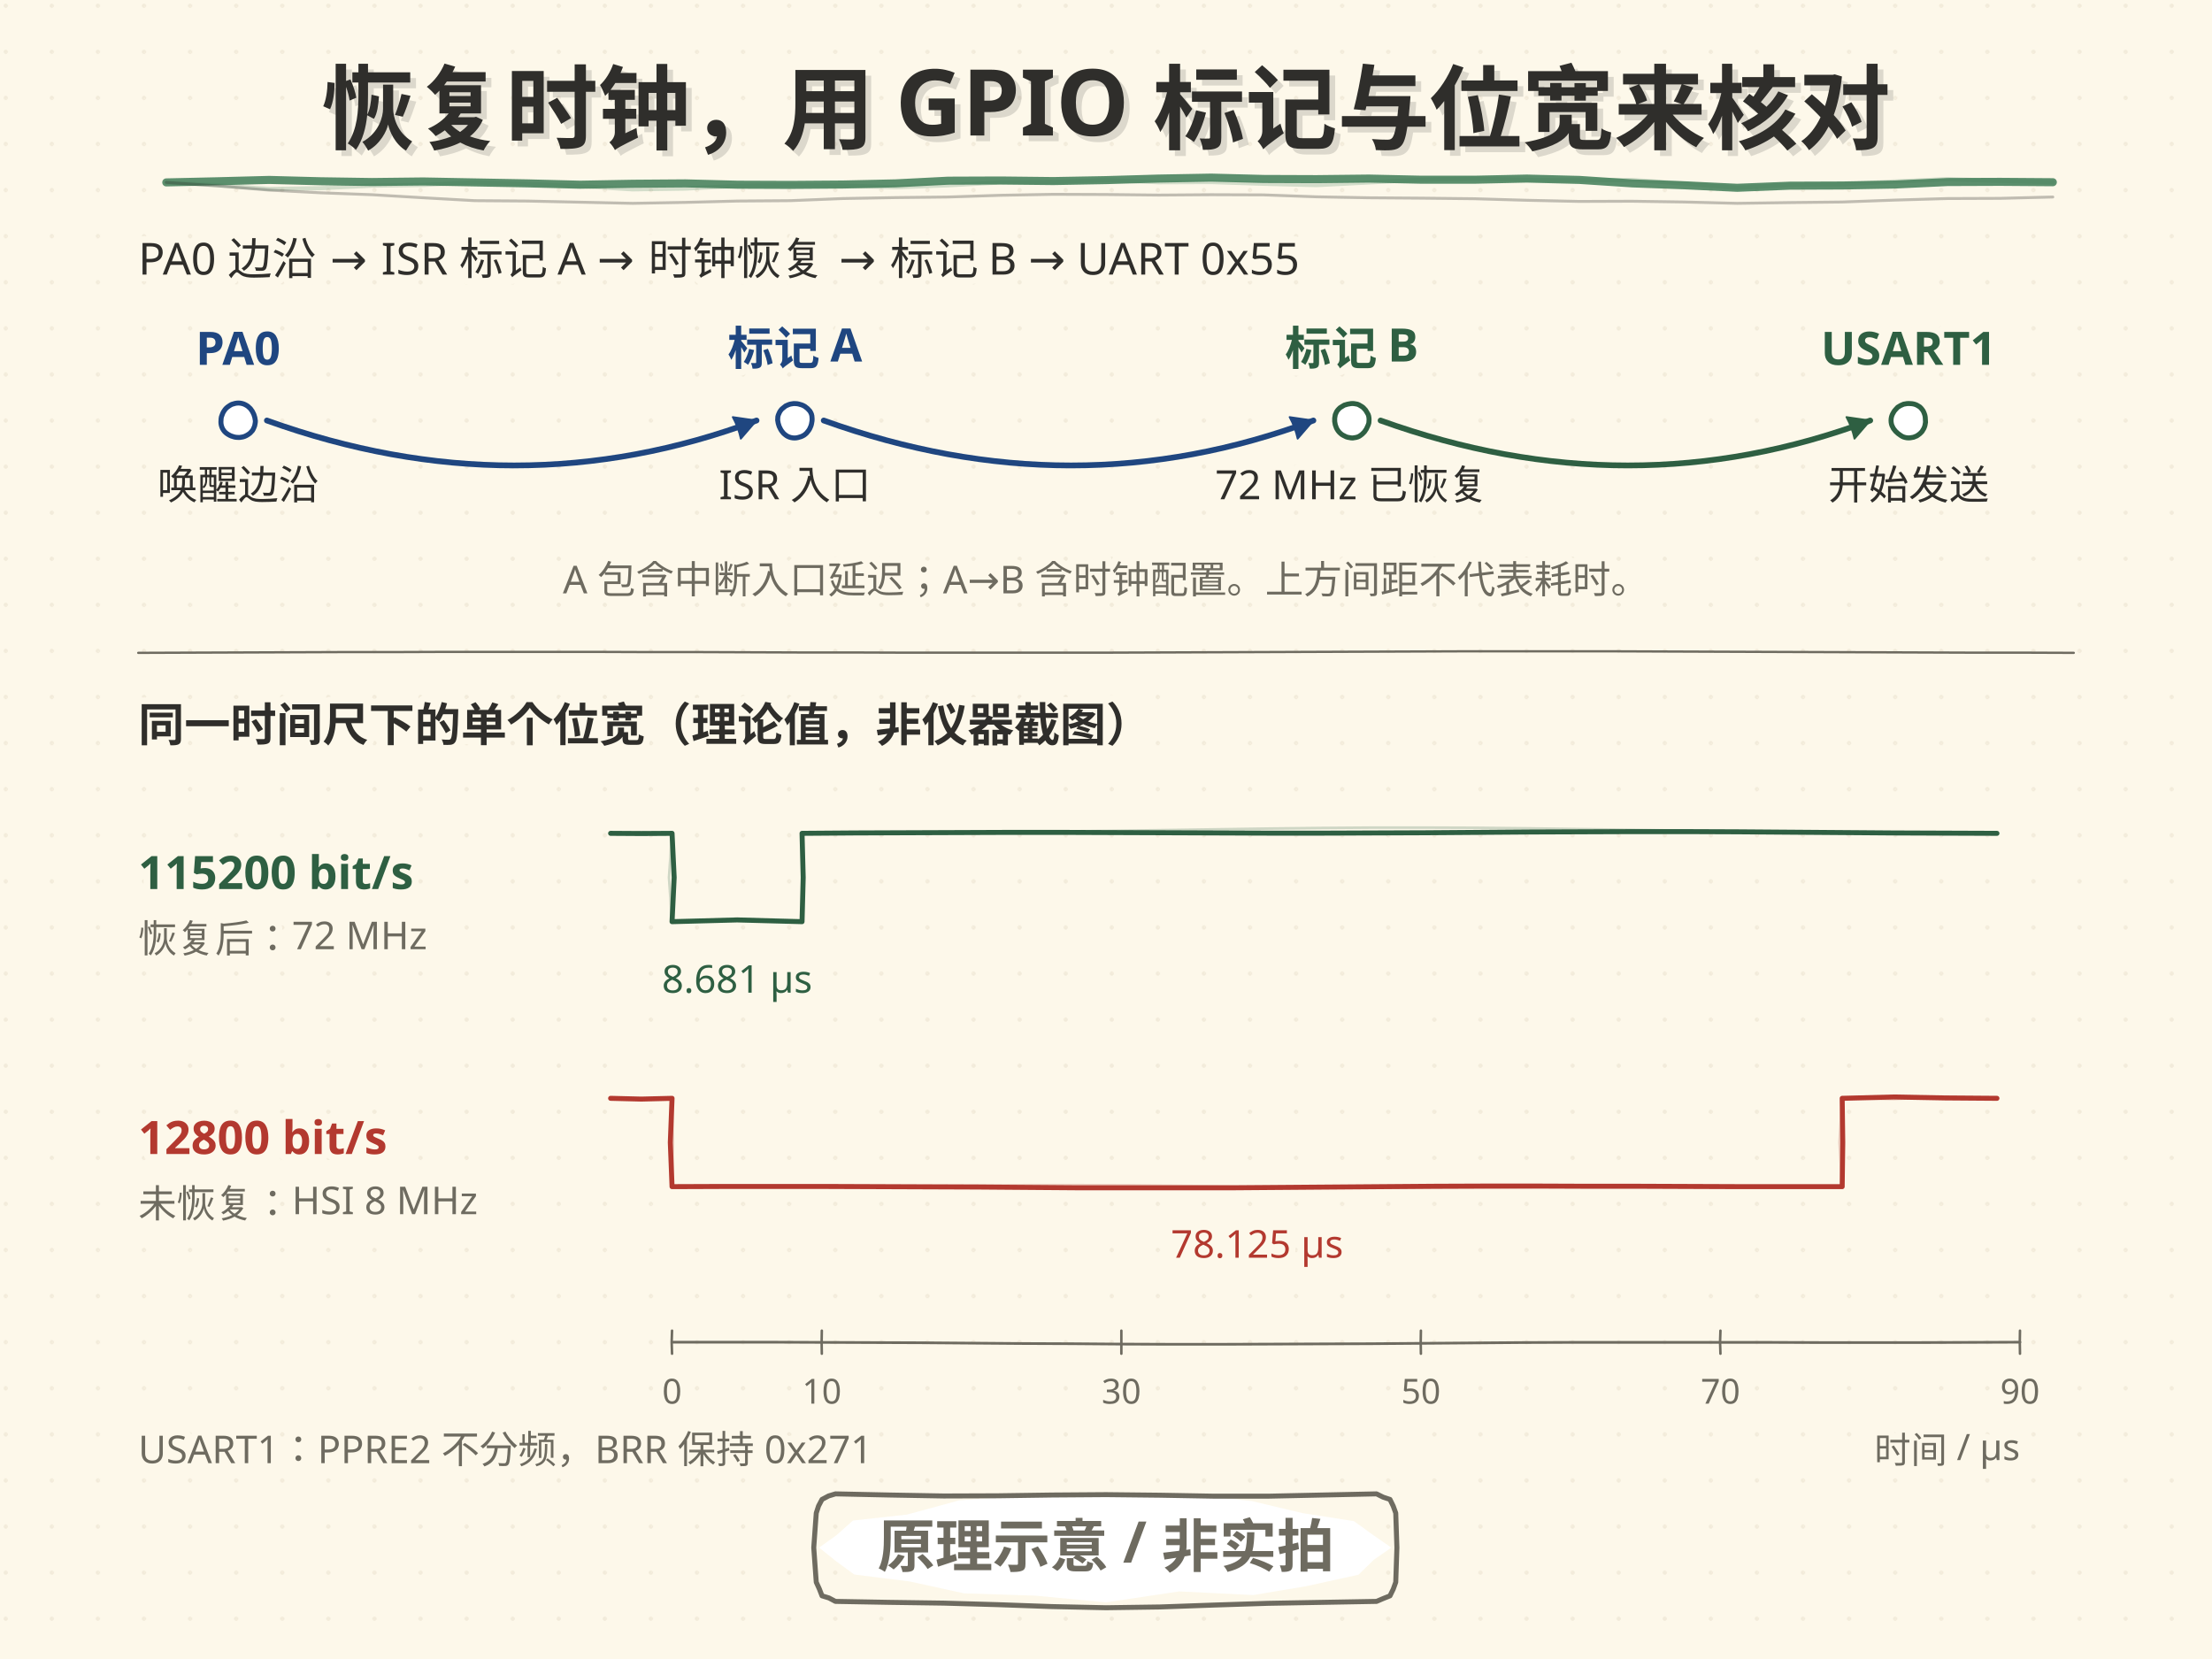
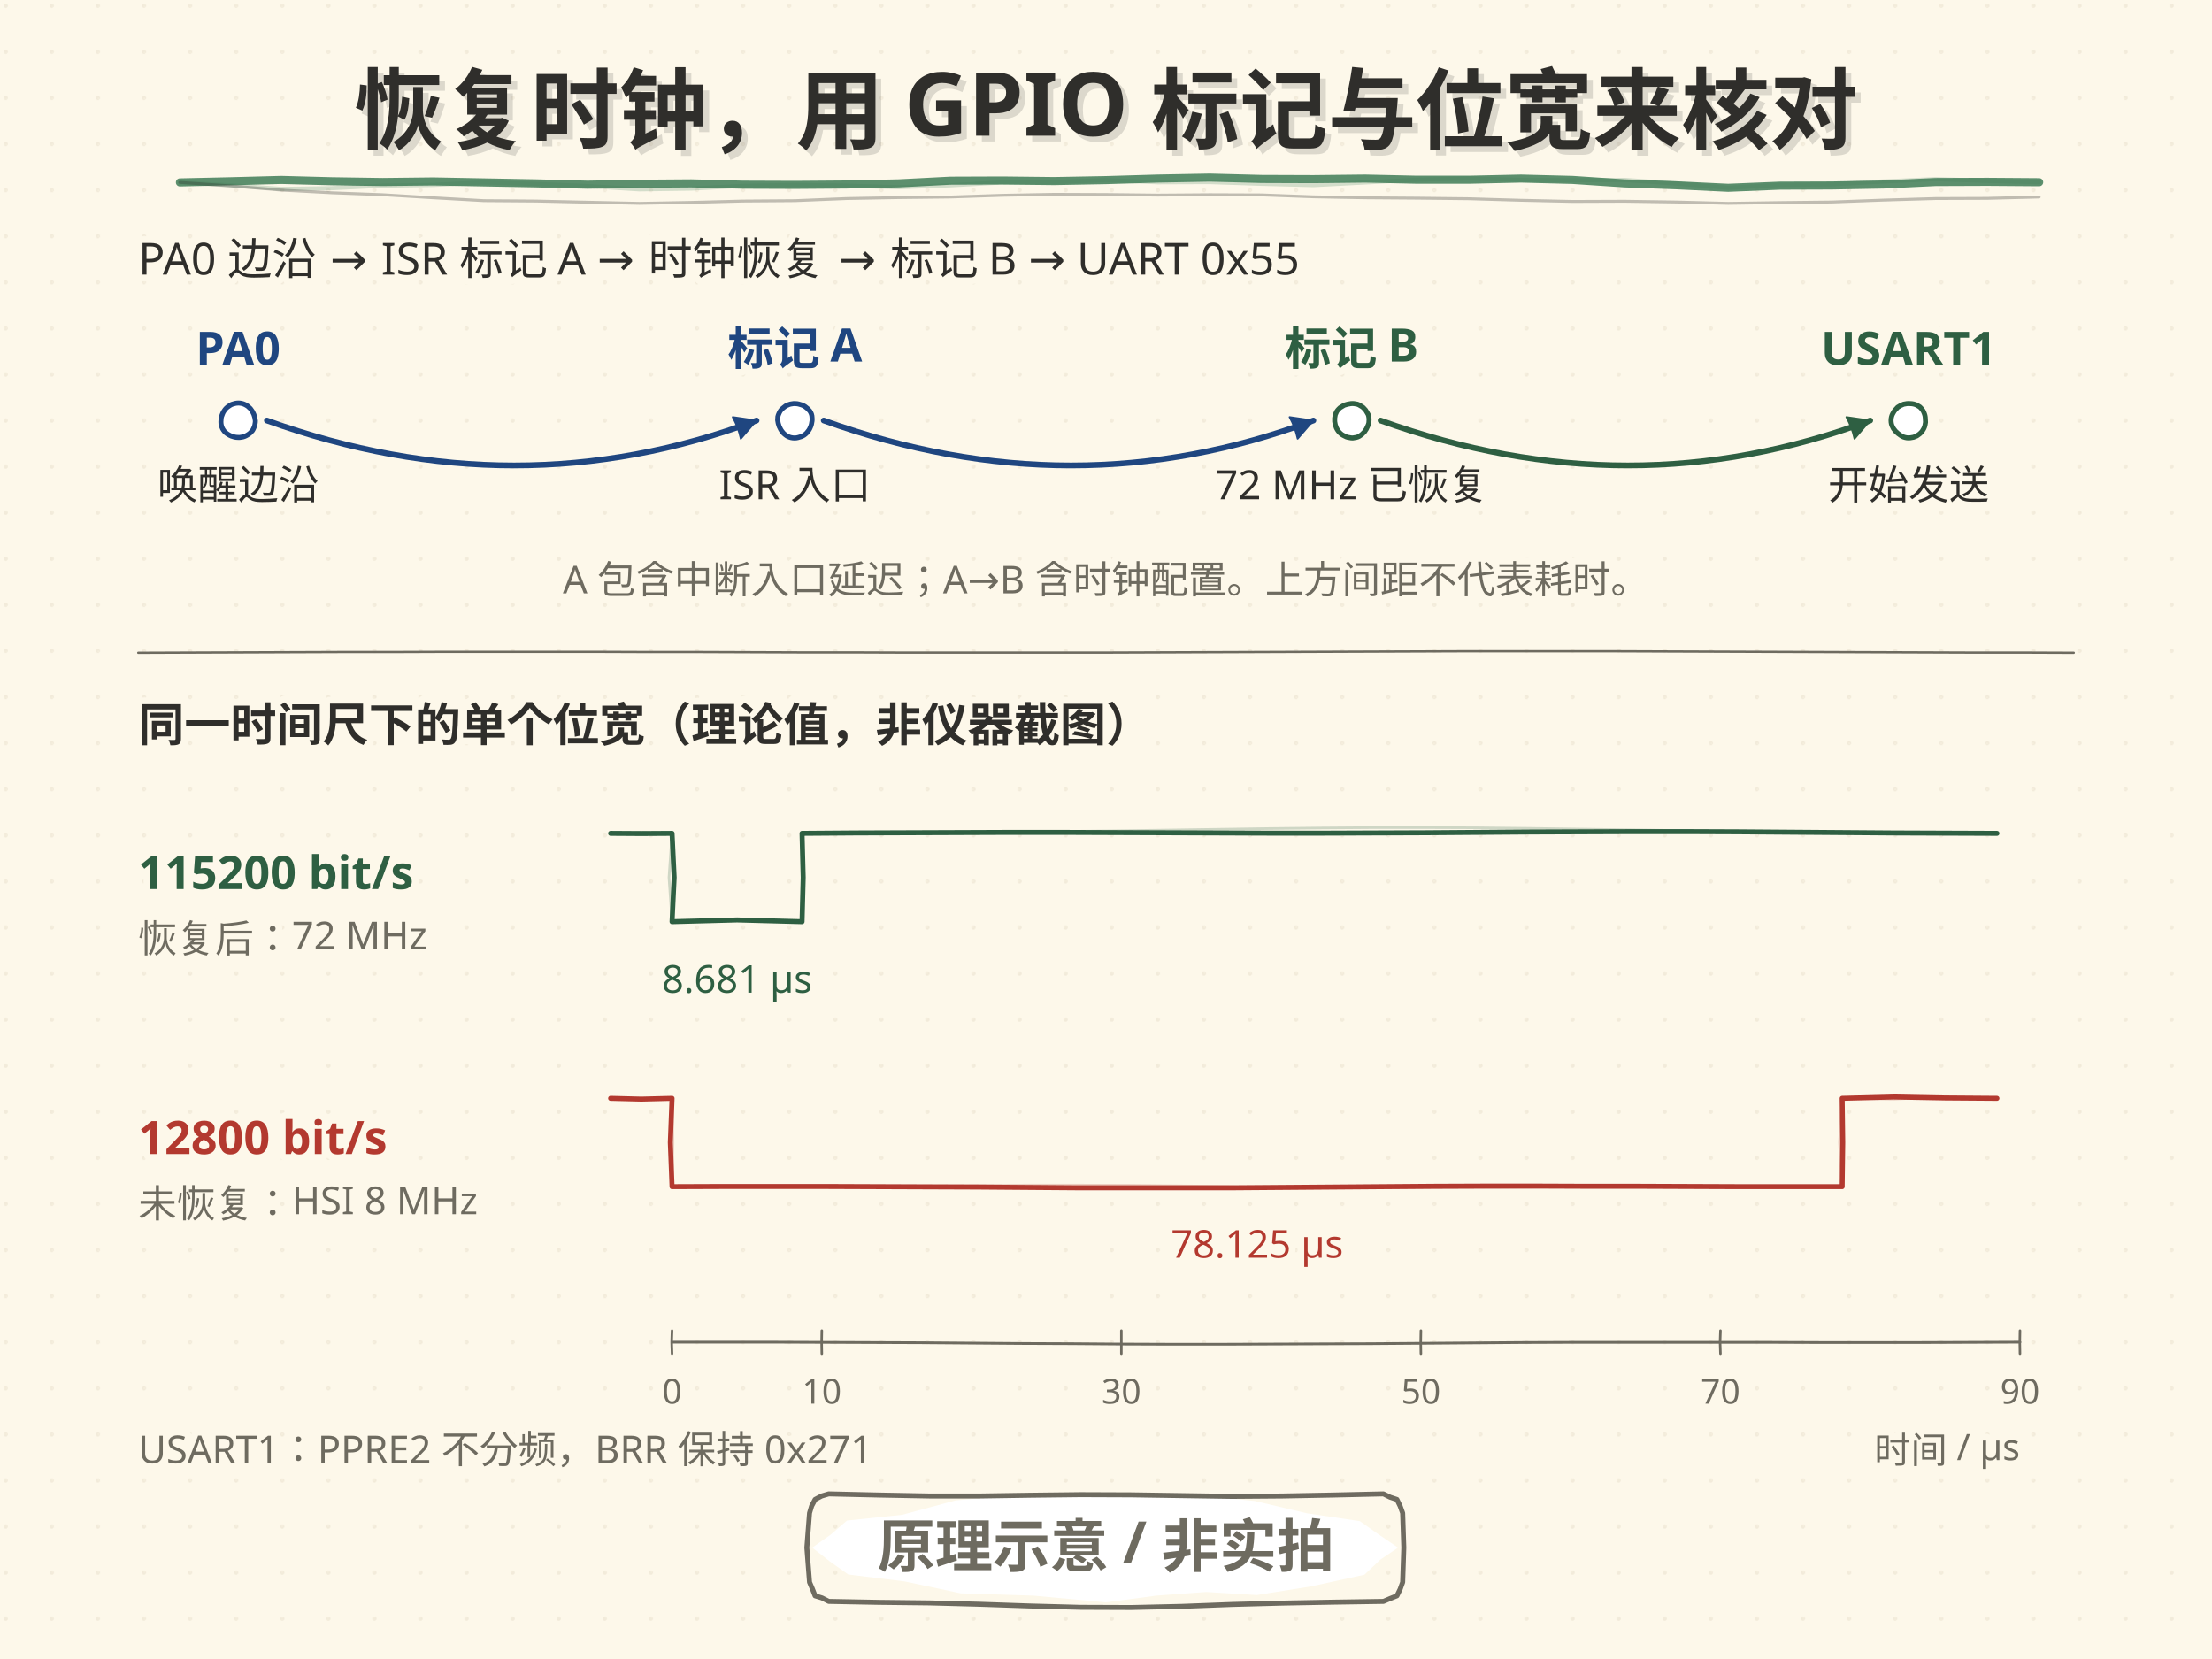
<svg xmlns="http://www.w3.org/2000/svg" width="1152" height="864" viewBox="0 0 1152 864">
  <style>text{dominant-baseline:alphabetic} .t-halo{paint-order:stroke;stroke:#FDF8EA;stroke-width:7px; stroke-linejoin:round}</style>
  <defs>
    <pattern id="dotgrid" width="24" height="24" patternUnits="userSpaceOnUse">
      <circle cx="3" cy="3" r="1.1" fill="#DED4BE" />
    </pattern>
  </defs>
  <rect width="1152" height="864" fill="#FDF8EA" />
  <rect width="1152" height="864" fill="url(#dotgrid)" opacity="0.36" />
  <text x="72" y="143" font-family="'Segoe Print','STKaiti','KaiTi','Microsoft YaHei','PingFang SC',sans-serif" font-size="23" fill="#2F2E2B" class="t-halo">PA0 边沿 → ISR 标记 A → 时钟恢复 → 标记 B → UART 0x55</text>
  <path d="M130.3 225.5 Q129.6 226.1 128.9 226.5 Q128.1 227.0 127.3 227.3 Q126.5 227.6 125.6 227.7 Q124.7 227.9 123.9 227.8 Q123.0 227.8 122.1 227.6 Q121.3 227.4 120.5 227.1 Q119.7 226.8 118.9 226.3 Q118.2 225.9 117.5 225.3 Q116.8 224.7 116.3 223.9 Q115.8 223.2 115.5 222.3 Q115.2 221.5 115.1 220.6 Q115.0 219.7 115.1 218.9 Q115.1 218.0 115.3 217.1 Q115.6 216.3 115.9 215.5 Q116.2 214.7 116.7 214.0 Q117.2 213.2 117.8 212.6 Q118.4 212.0 119.2 211.5 Q119.9 211.0 120.7 210.6 Q121.5 210.3 122.4 210.1 Q123.3 209.9 124.2 209.9 Q125.0 209.9 125.9 210.1 Q126.8 210.3 127.6 210.7 Q128.4 211.1 129.1 211.6 Q129.8 212.2 130.4 212.8 Q130.9 213.5 131.4 214.2 Q131.8 215.0 132.2 215.8 Q132.5 216.6 132.7 217.4 Q132.9 218.3 133.0 219.2 Q133.0 220.0 132.8 220.9 Q132.7 221.8 132.3 222.6 Q132.0 223.4 131.5 224.2 Q130.9 224.9 130.3 225.5 Z" fill="#FFFFFF" stroke="#1F4680" stroke-width="2.6" stroke-linecap="round" stroke-linejoin="round" />
  <text x="124" y="190" font-family="'Segoe Print','STKaiti','KaiTi','Microsoft YaHei','PingFang SC',sans-serif" font-size="24" font-weight="bold" text-anchor="middle" fill="#1F4680" class="t-halo">PA0</text>
  <text x="124" y="260" font-family="'Segoe Print','STKaiti','KaiTi','Microsoft YaHei','PingFang SC',sans-serif" font-size="21" text-anchor="middle" fill="#2F2E2B" class="t-halo">唤醒边沿</text>
  <path d="M139.0 219.0 Q269.0 265.8 394.0 219.0" fill="none" stroke="#1F4680" stroke-width="3.0" stroke-linecap="round" />
  <path d="M385.8 228.5 L394.0 219.0 L381.6 217.2 Q384.5 222.5 385.8 228.5 Z" fill="#1F4680" stroke="#1F4680" stroke-width="0.9" stroke-linejoin="round" />
  <path d="M421.2 224.1 Q420.7 224.8 420.1 225.5 Q419.5 226.1 418.8 226.6 Q418.0 227.1 417.2 227.4 Q416.4 227.7 415.5 227.9 Q414.7 228.1 413.8 228.1 Q412.9 228.1 412.0 227.9 Q411.1 227.7 410.3 227.3 Q409.5 226.9 408.8 226.3 Q408.1 225.8 407.6 225.1 Q407.0 224.4 406.6 223.7 Q406.2 222.9 405.8 222.1 Q405.5 221.3 405.3 220.5 Q405.1 219.6 405.0 218.8 Q405.0 217.9 405.1 217.0 Q405.3 216.1 405.7 215.3 Q406.0 214.5 406.6 213.7 Q407.1 213.0 407.8 212.5 Q408.5 211.9 409.2 211.4 Q410.0 211.0 410.8 210.7 Q411.6 210.4 412.5 210.3 Q413.4 210.1 414.2 210.2 Q415.1 210.2 415.9 210.4 Q416.8 210.6 417.6 210.9 Q418.4 211.2 419.2 211.7 Q419.9 212.2 420.6 212.8 Q421.2 213.4 421.8 214.1 Q422.3 214.9 422.6 215.7 Q422.9 216.6 422.9 217.5 Q423.0 218.4 422.9 219.2 Q422.8 220.1 422.6 220.9 Q422.4 221.8 422.0 222.6 Q421.7 223.4 421.2 224.1 Z" fill="#FFFFFF" stroke="#1F4680" stroke-width="2.6" stroke-linecap="round" stroke-linejoin="round" />
  <text x="414" y="190" font-family="'Segoe Print','STKaiti','KaiTi','Microsoft YaHei','PingFang SC',sans-serif" font-size="24" font-weight="bold" text-anchor="middle" fill="#1F4680" class="t-halo">标记 A</text>
  <text x="414" y="260" font-family="'Segoe Print','STKaiti','KaiTi','Microsoft YaHei','PingFang SC',sans-serif" font-size="21" text-anchor="middle" fill="#2F2E2B" class="t-halo">ISR 入口</text>
  <path d="M429.0 219.0 Q559.0 265.8 684.0 219.0" fill="none" stroke="#1F4680" stroke-width="3.0" stroke-linecap="round" />
  <path d="M675.8 228.5 L684.0 219.0 L671.6 217.2 Q674.5 222.5 675.8 228.5 Z" fill="#1F4680" stroke="#1F4680" stroke-width="0.9" stroke-linejoin="round" />
  <path d="M710.6 224.9 Q710.0 225.5 709.4 226.1 Q708.7 226.7 707.9 227.2 Q707.2 227.6 706.3 227.8 Q705.4 228.0 704.5 228.1 Q703.6 228.1 702.8 227.9 Q701.9 227.8 701.1 227.5 Q700.2 227.1 699.5 226.7 Q698.7 226.3 698.1 225.7 Q697.4 225.1 696.9 224.4 Q696.4 223.7 696.0 222.9 Q695.7 222.1 695.4 221.2 Q695.2 220.4 695.1 219.5 Q695.1 218.6 695.1 217.8 Q695.2 216.9 695.4 216.0 Q695.7 215.2 696.1 214.4 Q696.6 213.6 697.2 213.0 Q697.8 212.3 698.6 211.9 Q699.3 211.4 700.1 211.0 Q700.9 210.7 701.8 210.5 Q702.6 210.3 703.5 210.2 Q704.4 210.1 705.2 210.2 Q706.1 210.3 706.9 210.5 Q707.8 210.8 708.5 211.3 Q709.3 211.7 710.0 212.3 Q710.6 212.9 711.2 213.6 Q711.7 214.3 712.1 215.1 Q712.6 215.8 712.8 216.7 Q713.0 217.6 713.0 218.5 Q713.0 219.4 712.9 220.2 Q712.7 221.1 712.3 221.9 Q712.0 222.7 711.6 223.4 Q711.1 224.2 710.6 224.9 Z" fill="#FFFFFF" stroke="#2E5F42" stroke-width="2.6" stroke-linecap="round" stroke-linejoin="round" />
  <text x="704" y="190" font-family="'Segoe Print','STKaiti','KaiTi','Microsoft YaHei','PingFang SC',sans-serif" font-size="24" font-weight="bold" text-anchor="middle" fill="#2E5F42" class="t-halo">标记 B</text>
  <text x="704" y="260" font-family="'Segoe Print','STKaiti','KaiTi','Microsoft YaHei','PingFang SC',sans-serif" font-size="21" text-anchor="middle" fill="#2F2E2B" class="t-halo">72 MHz 已恢复</text>
  <path d="M719.0 219.0 Q849.0 265.8 974.0 219.0" fill="none" stroke="#2E5F42" stroke-width="3.0" stroke-linecap="round" />
  <path d="M965.8 228.5 L974.0 219.0 L961.6 217.2 Q964.5 222.5 965.8 228.5 Z" fill="#2E5F42" stroke="#2E5F42" stroke-width="0.9" stroke-linejoin="round" />
  <path d="M1001.9 223.2 Q1001.5 224.0 1001.0 224.7 Q1000.4 225.4 999.7 226.0 Q999.0 226.5 998.3 227.0 Q997.5 227.4 996.6 227.7 Q995.8 227.9 994.9 228.0 Q994.0 228.1 993.1 228.0 Q992.3 227.9 991.4 227.6 Q990.6 227.3 989.9 226.8 Q989.1 226.3 988.5 225.8 Q987.8 225.2 987.2 224.6 Q986.6 223.9 986.1 223.2 Q985.7 222.5 985.3 221.6 Q985.0 220.8 984.9 219.9 Q984.8 219.0 984.9 218.1 Q985.0 217.2 985.3 216.4 Q985.6 215.6 986.1 214.8 Q986.5 214.0 987.1 213.4 Q987.7 212.7 988.3 212.1 Q989.0 211.6 989.8 211.2 Q990.6 210.8 991.4 210.5 Q992.2 210.3 993.1 210.2 Q994.0 210.1 994.9 210.2 Q995.7 210.2 996.6 210.4 Q997.5 210.6 998.3 211.0 Q999.1 211.4 999.8 211.9 Q1000.5 212.5 1001.0 213.2 Q1001.6 213.9 1001.9 214.7 Q1002.3 215.6 1002.5 216.4 Q1002.7 217.3 1002.7 218.1 Q1002.8 219.0 1002.8 219.9 Q1002.7 220.7 1002.5 221.6 Q1002.3 222.4 1001.9 223.2 Z" fill="#FFFFFF" stroke="#2E5F42" stroke-width="2.6" stroke-linecap="round" stroke-linejoin="round" />
  <text x="994" y="190" font-family="'Segoe Print','STKaiti','KaiTi','Microsoft YaHei','PingFang SC',sans-serif" font-size="24" font-weight="bold" text-anchor="middle" fill="#2E5F42" class="t-halo">USART1</text>
  <text x="994" y="260" font-family="'Segoe Print','STKaiti','KaiTi','Microsoft YaHei','PingFang SC',sans-serif" font-size="21" text-anchor="middle" fill="#2F2E2B" class="t-halo">开始发送</text>
  <text x="576" y="309" font-family="'Segoe Print','STKaiti','KaiTi','Microsoft YaHei','PingFang SC',sans-serif" font-size="20" text-anchor="middle" fill="#6E6B60" class="t-halo">A 包含中断入口延迟；A→B 含时钟配置。上方间距不代表耗时。</text>
  <path d="M72.0 340.0 L98.5 339.9 L125.1 339.8 L151.6 339.7 L178.1 339.6 L204.6 339.6 L231.2 339.5 L257.7 339.5 L284.2 339.5 L310.7 339.5 L337.3 339.6 L363.8 339.6 L390.3 339.7 L416.8 339.8 L443.4 339.8 L469.9 339.9 L496.4 339.9 L522.9 339.9 L549.5 339.9 L576.0 339.9 L602.5 339.8 L629.1 339.7 L655.6 339.6 L682.1 339.5 L708.6 339.4 L735.2 339.3 L761.7 339.2 L788.2 339.2 L814.7 339.2 L841.3 339.2 L867.8 339.3 L894.3 339.4 L920.8 339.5 L947.4 339.6 L973.9 339.7 L1000.4 339.8 L1026.9 339.9 L1053.5 339.9 L1080.0 340.0" fill="none" stroke="#6E6B60" stroke-width="1.2" stroke-linecap="round" stroke-linejoin="round" opacity="1.0" />
  <text x="72" y="386" font-family="'Segoe Print','STKaiti','KaiTi','Microsoft YaHei','PingFang SC',sans-serif" font-size="24" font-weight="bold" fill="#2F2E2B" class="t-halo">同一时间尺下的单个位宽（理论值，非仪器截图）</text>
  <text x="72" y="463" font-family="'Segoe Print','STKaiti','KaiTi','Microsoft YaHei','PingFang SC',sans-serif" font-size="24" font-weight="bold" fill="#2E5F42" class="t-halo">115200 bit/s</text>
  <text x="72" y="496" font-family="'Segoe Print','STKaiti','KaiTi','Microsoft YaHei','PingFang SC',sans-serif" font-size="20" fill="#6E6B60" class="t-halo">恢复后：72 MHz</text>
  <path d="M318.0 434.0 L334.0 434.1 L350.0 434.0 L350.0 434.0 L351.1 457.0 L350.0 480.0 L350.0 480.0 L383.9 479.1 L417.7 480.0 L417.7 480.0 L418.3 457.0 L417.7 434.0 L417.7 434.0 L444.8 433.8 L471.8 433.7 L498.9 433.6 L525.9 433.5 L553.0 433.5 L580.0 433.6 L607.1 433.7 L634.2 433.8 L661.2 433.9 L688.3 433.9 L715.3 433.8 L742.4 433.7 L769.4 433.5 L796.5 433.3 L823.6 433.2 L850.6 433.1 L877.7 433.1 L904.7 433.2 L931.8 433.4 L958.8 433.6 L985.9 433.8 L1012.9 433.9 L1040.0 434.0" fill="none" stroke="#2E5F42" stroke-width="2.6" stroke-linecap="round" stroke-linejoin="round" opacity="1.0" />
  <path d="M318.0 434.0 L334.0 433.4 L350.0 434.0 L350.0 434.0 L348.4 457.0 L350.0 480.0 L350.0 480.0 L383.9 478.4 L417.7 480.0 L417.7 480.0 L418.6 457.0 L417.7 434.0 L417.7 434.0 L444.8 433.8 L471.8 433.6 L498.9 433.4 L525.9 433.3 L553.0 433.0 L580.0 432.7 L607.1 432.3 L634.2 431.9 L661.2 431.5 L688.3 431.2 L715.3 431.0 L742.4 431.0 L769.4 431.1 L796.5 431.4 L823.6 431.8 L850.6 432.2 L877.7 432.6 L904.7 433.0 L931.8 433.2 L958.8 433.4 L985.9 433.6 L1012.9 433.8 L1040.0 434.0" fill="none" stroke="#2E5F42" stroke-width="1.35" stroke-linecap="round" stroke-linejoin="round" opacity="0.22" />
  <text x="383.854" y="517" font-family="'Segoe Print','STKaiti','KaiTi','Microsoft YaHei','PingFang SC',sans-serif" font-size="20" text-anchor="middle" fill="#2E5F42" class="t-halo">8.681 µs</text>
  <text x="72" y="601" font-family="'Segoe Print','STKaiti','KaiTi','Microsoft YaHei','PingFang SC',sans-serif" font-size="24" font-weight="bold" fill="#B3392F" class="t-halo">12800 bit/s</text>
  <text x="72" y="634" font-family="'Segoe Print','STKaiti','KaiTi','Microsoft YaHei','PingFang SC',sans-serif" font-size="20" fill="#6E6B60" class="t-halo">未恢复：HSI 8 MHz</text>
  <path d="M318.0 572.0 L334.0 572.4 L350.0 572.0 L350.0 572.0 L349.1 595.0 L350.0 618.0 L350.0 618.0 L376.5 617.9 L403.0 617.9 L429.5 617.9 L456.0 618.0 L482.5 618.1 L509.0 618.2 L535.5 618.4 L562.0 618.6 L588.5 618.6 L614.9 618.6 L641.4 618.6 L667.9 618.4 L694.4 618.2 L720.9 618.0 L747.4 617.8 L773.9 617.7 L800.4 617.7 L826.9 617.8 L853.4 617.8 L879.9 617.9 L906.4 618.0 L932.9 618.0 L959.4 618.0 L959.4 618.0 L959.7 595.0 L959.4 572.0 L959.4 572.0 L986.2 571.3 L1013.1 571.8 L1040.0 572.0" fill="none" stroke="#B3392F" stroke-width="2.6" stroke-linecap="round" stroke-linejoin="round" opacity="1.0" />
  <path d="M318.0 572.0 L334.0 572.2 L350.0 572.0 L350.0 572.0 L350.5 595.0 L350.0 618.0 L350.0 618.0 L376.5 618.0 L403.0 618.0 L429.5 617.9 L456.0 617.7 L482.5 617.5 L509.0 617.3 L535.5 617.2 L562.0 617.2 L588.5 617.3 L614.9 617.6 L641.4 617.9 L667.9 618.2 L694.4 618.4 L720.9 618.6 L747.4 618.6 L773.9 618.5 L800.4 618.3 L826.9 618.1 L853.4 617.9 L879.9 617.8 L906.4 617.8 L932.9 617.9 L959.4 618.0 L959.4 618.0 L958.0 595.0 L959.4 572.0 L959.4 572.0 L986.2 572.4 L1013.1 571.1 L1040.0 572.0" fill="none" stroke="#B3392F" stroke-width="1.35" stroke-linecap="round" stroke-linejoin="round" opacity="0.22" />
  <text x="654.688" y="655" font-family="'Segoe Print','STKaiti','KaiTi','Microsoft YaHei','PingFang SC',sans-serif" font-size="20" text-anchor="middle" fill="#B3392F" class="t-halo">78.125 µs</text>
  <path d="M350.0 699.0 L376.0 699.0 L402.0 699.0 L428.0 699.1 L454.0 699.2 L480.0 699.3 L506.0 699.5 L532.0 699.7 L558.0 699.8 L584.0 700.0 L610.0 700.1 L636.0 700.1 L662.0 700.0 L688.0 699.9 L714.0 699.8 L740.0 699.6 L766.0 699.4 L792.0 699.2 L818.0 699.1 L844.0 699.1 L870.0 699.1 L896.0 699.1 L922.0 699.1 L948.0 699.2 L974.0 699.2 L1000.0 699.2 L1026.0 699.1 L1052.0 699.0" fill="none" stroke="#6E6B60" stroke-width="1.4" stroke-linecap="round" stroke-linejoin="round" opacity="1.0" />
  <path d="M350.0 693.0 L349.8 699.0 L350.0 705.0" fill="none" stroke="#6E6B60" stroke-width="1.3" stroke-linecap="round" stroke-linejoin="round" opacity="1.0" />
  <text x="350.0" y="731" font-family="'Segoe Print','STKaiti','KaiTi','Microsoft YaHei','PingFang SC',sans-serif" font-size="18" text-anchor="middle" fill="#6E6B60" class="t-halo">0</text>
  <path d="M428.0 693.0 L427.9 699.0 L428.0 705.0" fill="none" stroke="#6E6B60" stroke-width="1.3" stroke-linecap="round" stroke-linejoin="round" opacity="1.0" />
  <text x="428.0" y="731" font-family="'Segoe Print','STKaiti','KaiTi','Microsoft YaHei','PingFang SC',sans-serif" font-size="18" text-anchor="middle" fill="#6E6B60" class="t-halo">10</text>
  <path d="M584.0 693.0 L584.0 699.0 L584.0 705.0" fill="none" stroke="#6E6B60" stroke-width="1.3" stroke-linecap="round" stroke-linejoin="round" opacity="1.0" />
  <text x="584.0" y="731" font-family="'Segoe Print','STKaiti','KaiTi','Microsoft YaHei','PingFang SC',sans-serif" font-size="18" text-anchor="middle" fill="#6E6B60" class="t-halo">30</text>
  <path d="M740.0 693.0 L739.9 699.0 L740.0 705.0" fill="none" stroke="#6E6B60" stroke-width="1.3" stroke-linecap="round" stroke-linejoin="round" opacity="1.0" />
  <text x="740.0" y="731" font-family="'Segoe Print','STKaiti','KaiTi','Microsoft YaHei','PingFang SC',sans-serif" font-size="18" text-anchor="middle" fill="#6E6B60" class="t-halo">50</text>
  <path d="M896.0 693.0 L895.8 699.0 L896.0 705.0" fill="none" stroke="#6E6B60" stroke-width="1.3" stroke-linecap="round" stroke-linejoin="round" opacity="1.0" />
  <text x="896.0" y="731" font-family="'Segoe Print','STKaiti','KaiTi','Microsoft YaHei','PingFang SC',sans-serif" font-size="18" text-anchor="middle" fill="#6E6B60" class="t-halo">70</text>
  <path d="M1052.0 693.0 L1051.9 699.0 L1052.0 705.0" fill="none" stroke="#6E6B60" stroke-width="1.3" stroke-linecap="round" stroke-linejoin="round" opacity="1.0" />
  <text x="1052.0" y="731" font-family="'Segoe Print','STKaiti','KaiTi','Microsoft YaHei','PingFang SC',sans-serif" font-size="18" text-anchor="middle" fill="#6E6B60" class="t-halo">90</text>
  <text x="1052" y="762" font-family="'Segoe Print','STKaiti','KaiTi','Microsoft YaHei','PingFang SC',sans-serif" font-size="19" text-anchor="end" fill="#6E6B60" class="t-halo">时间 / µs</text>
  <text x="72" y="762" font-family="'Segoe Print','STKaiti','KaiTi','Microsoft YaHei','PingFang SC',sans-serif" font-size="20" fill="#6E6B60" class="t-halo">USART1：PPRE2 不分频，BRR 保持 0x271</text>
-   <text x="579.0" y="77" font-family="'Segoe Print','STKaiti','KaiTi','Microsoft YaHei','PingFang SC',sans-serif" font-size="48" font-weight="bold" text-anchor="middle" fill="#2F2E2B" opacity="0.16">恢复时钟，用 GPIO 标记与位宽来核对</text>
-   <text x="576.0" y="74" font-family="'Segoe Print','STKaiti','KaiTi','Microsoft YaHei','PingFang SC',sans-serif" font-size="48" font-weight="bold" text-anchor="middle" fill="#2F2E2B">恢复时钟，用 GPIO 标记与位宽来核对</text>
-   <path d="M86.6 95.0 L113.4 94.4 L140.2 93.7 L166.9 94.4 L193.7 94.8 L220.5 94.5 L247.3 95.0 L247.3 95.0 L274.7 95.5 L302.1 96.2 L329.5 95.7 L356.9 95.5 L384.2 96.2 L411.6 96.3 L411.6 96.3 L439.0 96.1 L466.4 95.5 L493.8 94.1 L521.2 94.0 L548.6 94.3 L576.0 93.8 L576.0 93.8 L603.4 93.0 L630.8 92.5 L658.2 93.2 L685.6 93.3 L713.0 93.0 L740.4 93.6 L740.4 93.6 L767.8 93.6 L795.2 93.0 L822.6 93.7 L850.0 95.5 L877.3 96.5 L904.7 97.8 L904.7 97.8 L932.1 96.7 L959.5 96.6 L986.9 96.1 L1014.3 94.8 L1041.7 94.7 L1069.1 94.9" fill="none" stroke="#3F7D57" stroke-width="4.2" stroke-linecap="round" stroke-linejoin="round" opacity="0.85" />
-   <path d="M86.6 95.0 L113.4 96.5 L140.2 98.4 L166.9 98.0 L193.7 96.7 L220.5 96.3 L247.3 95.0 L247.3 95.0 L274.7 95.8 L302.1 96.9 L329.4 98.6 L356.8 98.2 L384.2 96.8 L411.6 96.3 L411.6 96.3 L439.0 96.7 L466.5 97.5 L493.8 96.5 L521.2 95.0 L548.6 94.8 L576.0 93.8 L576.0 93.8 L603.4 94.9 L630.8 94.8 L658.2 95.7 L685.6 96.4 L713.0 95.0 L740.4 93.6 L740.4 93.6 L767.8 92.9 L795.2 93.7 L822.6 93.9 L850.0 93.7 L877.4 95.6 L904.7 97.8 L904.7 97.8 L932.1 96.3 L959.5 96.0 L986.9 94.5 L1014.2 93.3 L1041.7 94.2 L1069.1 94.9" fill="none" stroke="#3F7D57" stroke-width="2.18" stroke-linecap="round" stroke-linejoin="round" opacity="0.22" />
-   <path d="M86.6 95.0 L113.4 96.8 L140.1 99.0 L166.9 100.4 L193.7 101.4 L220.5 103.0 L247.3 104.5 L247.3 104.5 L274.7 104.7 L302.1 105.3 L329.5 105.9 L356.9 105.4 L384.2 104.7 L411.6 104.5 L411.6 104.5 L439.0 103.4 L466.4 102.9 L493.8 102.6 L521.2 101.7 L548.6 101.2 L576.0 101.3 L576.0 101.3 L603.4 101.6 L630.8 101.4 L658.2 101.5 L685.6 102.5 L713.0 103.0 L740.4 103.2 L740.4 103.2 L767.8 103.5 L795.1 104.3 L822.5 104.9 L849.9 104.8 L877.3 105.2 L904.7 105.9 L904.7 105.9 L932.1 105.5 L959.5 105.2 L986.9 104.2 L1014.3 103.4 L1041.7 103.3 L1069.1 102.6" fill="none" stroke="#2F2E2B" stroke-width="1.5" stroke-linecap="round" stroke-linejoin="round" opacity="0.3" />
-   <path d="M724.6 806.0 L715.5 812.3 L707.5 820.1 L707.5 820.1 L680.2 826.1 L652.7 830.7 L652.7 830.7 L614.1 828.8 L576.0 834.5 L576.0 834.5 L539.1 831.0 L502.0 829.8 L502.0 829.8 L473.7 823.6 L444.9 820.0 L444.9 820.0 L435.6 813.2 L426.6 806.0 L426.6 806.0 L435.8 799.4 L444.2 791.9 L444.2 791.9 L472.3 788.8 L499.5 781.4 L499.5 781.4 L537.7 778.5 L576.0 778.1 L576.0 778.1 L613.9 777.8 L651.7 781.7 L651.7 781.7 L678.2 788.0 L705.1 792.2 L705.1 792.2 L714.8 799.2 L724.6 806.0" fill="#FFFFFF" />
-   <path d="M425.1 788.0 L426.3 784.3 L428.1 780.9 L428.1 780.9 L431.5 779.1 L435.1 778.0 L435.1 778.0 L463.3 778.6 L491.5 779.1 L519.7 779.0 L547.8 778.6 L576.0 778.4 L604.2 778.7 L632.3 779.2 L660.5 779.2 L688.7 778.6 L716.9 778.0 L716.9 778.0 L720.3 779.7 L723.9 780.9 L723.9 780.9 L725.6 784.4 L726.9 788.0 L726.9 788.0 L727.5 806.0 L726.9 824.0 L726.9 824.0 L725.6 827.6 L723.9 831.1 L723.9 831.1 L720.4 832.5 L716.9 834.0 L716.9 834.0 L688.7 834.5 L660.5 835.0 L632.3 835.9 L604.2 836.9 L576.0 837.3 L547.8 836.7 L519.7 835.7 L491.5 834.9 L463.3 834.5 L435.1 834.0 L435.1 834.0 L431.7 832.2 L428.1 831.1 L428.1 831.1 L426.7 827.5 L425.1 824.0 L425.1 824.0 L423.8 806.0 L425.1 788.0" fill="none" stroke="#6E6B60" stroke-width="2.6" stroke-linecap="round" stroke-linejoin="round" opacity="1.0" />
+   <text x="579.0" y="77" font-family="'Segoe Print','STKaiti','KaiTi','Microsoft YaHei','PingFang SC',sans-serif" font-size="46" font-weight="bold" text-anchor="middle" fill="#2F2E2B" opacity="0.16">恢复时钟，用 GPIO 标记与位宽来核对</text>
+   <text x="576.0" y="74" font-family="'Segoe Print','STKaiti','KaiTi','Microsoft YaHei','PingFang SC',sans-serif" font-size="46" font-weight="bold" text-anchor="middle" fill="#2F2E2B">恢复时钟，用 GPIO 标记与位宽来核对</text>
+   <path d="M93.7 95.0 L120.1 94.4 L146.5 93.7 L172.8 94.4 L199.2 94.8 L225.6 94.5 L252.0 95.0 L252.0 95.0 L279.0 95.5 L306.0 96.2 L333.0 95.7 L360.0 95.5 L387.0 96.2 L414.0 96.3 L414.0 96.3 L441.0 96.1 L468.0 95.5 L495.0 94.1 L522.0 94.0 L549.0 94.3 L576.0 93.8 L576.0 93.8 L603.0 93.0 L630.0 92.5 L657.0 93.2 L684.0 93.3 L711.0 93.0 L738.0 93.6 L738.0 93.6 L765.0 93.6 L792.1 93.0 L819.0 93.7 L846.0 95.5 L873.0 96.5 L900.0 97.8 L900.0 97.8 L927.0 96.7 L954.0 96.6 L981.0 96.1 L1008.0 94.8 L1035.0 94.7 L1062.0 94.9" fill="none" stroke="#3F7D57" stroke-width="4.2" stroke-linecap="round" stroke-linejoin="round" opacity="0.85" />
+   <path d="M93.7 95.0 L120.1 96.5 L146.5 98.4 L172.8 98.0 L199.2 96.7 L225.6 96.3 L252.0 95.0 L252.0 95.0 L279.0 95.8 L306.0 96.9 L333.0 98.6 L360.0 98.2 L387.0 96.8 L414.0 96.3 L414.0 96.3 L441.0 96.7 L468.0 97.5 L495.0 96.5 L522.0 95.0 L549.0 94.8 L576.0 93.8 L576.0 93.8 L603.0 94.9 L630.0 94.8 L657.0 95.7 L684.0 96.4 L711.0 95.0 L738.0 93.6 L738.0 93.6 L765.0 92.9 L792.0 93.7 L819.0 93.9 L846.1 93.7 L873.0 95.6 L900.0 97.8 L900.0 97.8 L927.0 96.3 L954.0 96.0 L981.0 94.5 L1008.0 93.3 L1035.0 94.2 L1062.0 94.9" fill="none" stroke="#3F7D57" stroke-width="2.18" stroke-linecap="round" stroke-linejoin="round" opacity="0.22" />
+   <path d="M93.7 95.0 L120.1 96.8 L146.4 99.0 L172.8 100.4 L199.2 101.4 L225.6 103.0 L252.0 104.5 L252.0 104.5 L279.0 104.7 L306.0 105.3 L333.0 105.9 L360.0 105.4 L387.0 104.7 L414.0 104.5 L414.0 104.5 L441.0 103.4 L468.0 102.9 L495.0 102.6 L522.0 101.7 L549.0 101.2 L576.0 101.3 L576.0 101.3 L603.0 101.6 L630.0 101.4 L657.0 101.5 L684.0 102.5 L711.0 103.0 L738.0 103.2 L738.0 103.2 L765.0 103.5 L792.0 104.3 L819.0 104.9 L846.0 104.8 L873.0 105.2 L900.0 105.9 L900.0 105.9 L927.0 105.5 L954.0 105.2 L981.0 104.2 L1008.0 103.4 L1035.0 103.3 L1062.0 102.6" fill="none" stroke="#2F2E2B" stroke-width="1.5" stroke-linecap="round" stroke-linejoin="round" opacity="0.3" />
+   <path d="M728.1 806.0 L718.8 812.3 L710.6 820.1 L710.6 820.1 L682.7 826.2 L654.5 830.7 L654.5 830.7 L628.2 829.1 L602.1 831.0 L576.0 834.5 L576.0 834.5 L538.2 831.0 L500.3 829.8 L500.3 829.8 L471.2 823.6 L441.8 820.0 L441.8 820.0 L432.2 813.2 L423.0 806.0 L423.0 806.0 L432.4 799.4 L441.1 791.9 L441.1 791.9 L469.8 788.9 L497.7 781.4 L497.7 781.4 L523.7 779.0 L549.9 779.3 L576.0 778.1 L576.0 778.1 L614.8 777.8 L653.5 781.7 L653.5 781.7 L680.6 788.1 L708.2 792.2 L708.2 792.2 L718.1 799.2 L728.1 806.0" fill="#FFFFFF" />
+   <path d="M421.6 788.0 L422.7 784.3 L424.5 780.9 L424.5 780.9 L427.9 779.1 L431.6 778.0 L431.6 778.0 L457.8 778.6 L484.1 779.1 L510.3 779.1 L536.6 778.7 L562.9 778.4 L589.1 778.5 L615.4 778.9 L641.7 779.3 L667.9 779.1 L694.2 778.6 L720.5 778.0 L720.5 778.0 L723.9 779.7 L727.5 780.9 L727.5 780.9 L729.2 784.4 L730.5 788.0 L730.5 788.0 L731.1 806.0 L730.5 824.0 L730.5 824.0 L729.2 827.6 L727.5 831.1 L727.5 831.1 L724.0 832.5 L720.5 834.0 L720.5 834.0 L694.2 834.4 L667.9 834.9 L641.7 835.6 L615.4 836.6 L589.1 837.2 L562.9 837.1 L536.6 836.4 L510.3 835.5 L484.1 834.8 L457.8 834.5 L431.6 834.0 L431.6 834.0 L428.1 832.2 L424.5 831.1 L424.5 831.1 L423.1 827.5 L421.6 824.0 L421.6 824.0 L420.2 806.0 L421.6 788.0" fill="none" stroke="#6E6B60" stroke-width="2.6" stroke-linecap="round" stroke-linejoin="round" opacity="1.0" />
  <text x="576.0" y="816" font-family="'Segoe Print','STKaiti','KaiTi','Microsoft YaHei','PingFang SC',sans-serif" font-size="30" font-weight="bold" text-anchor="middle" fill="#6E6B60">原理示意 / 非实拍</text>
</svg>
